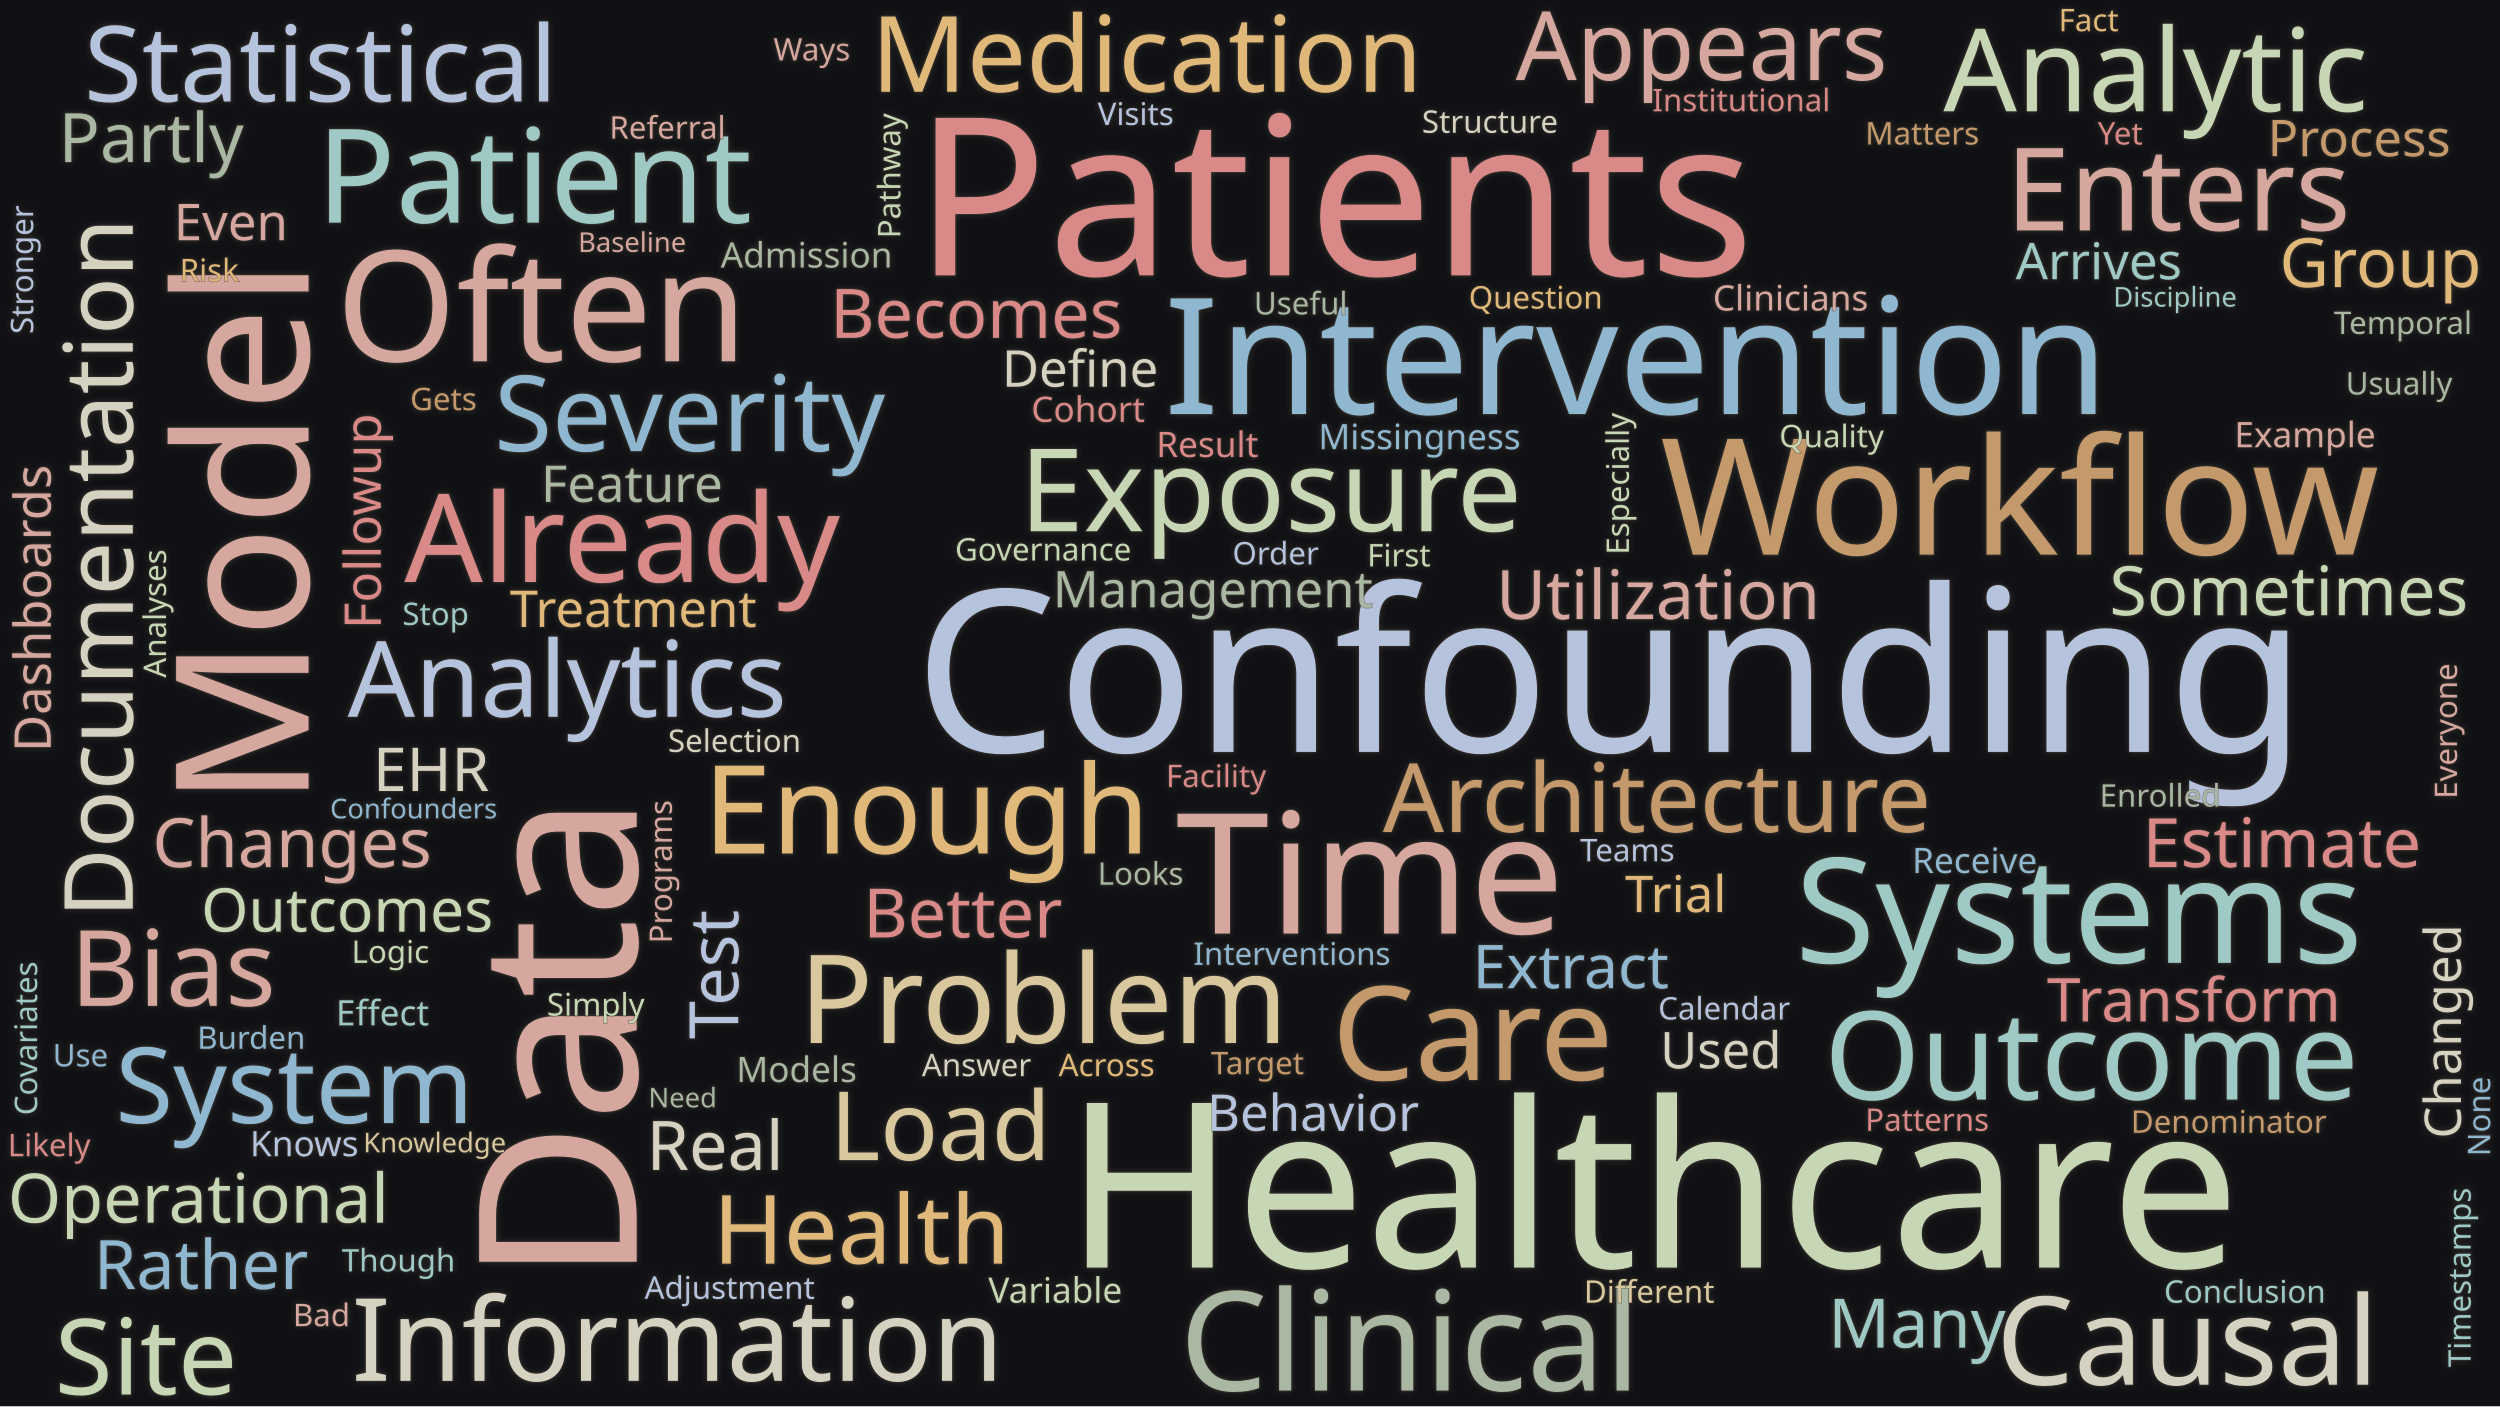
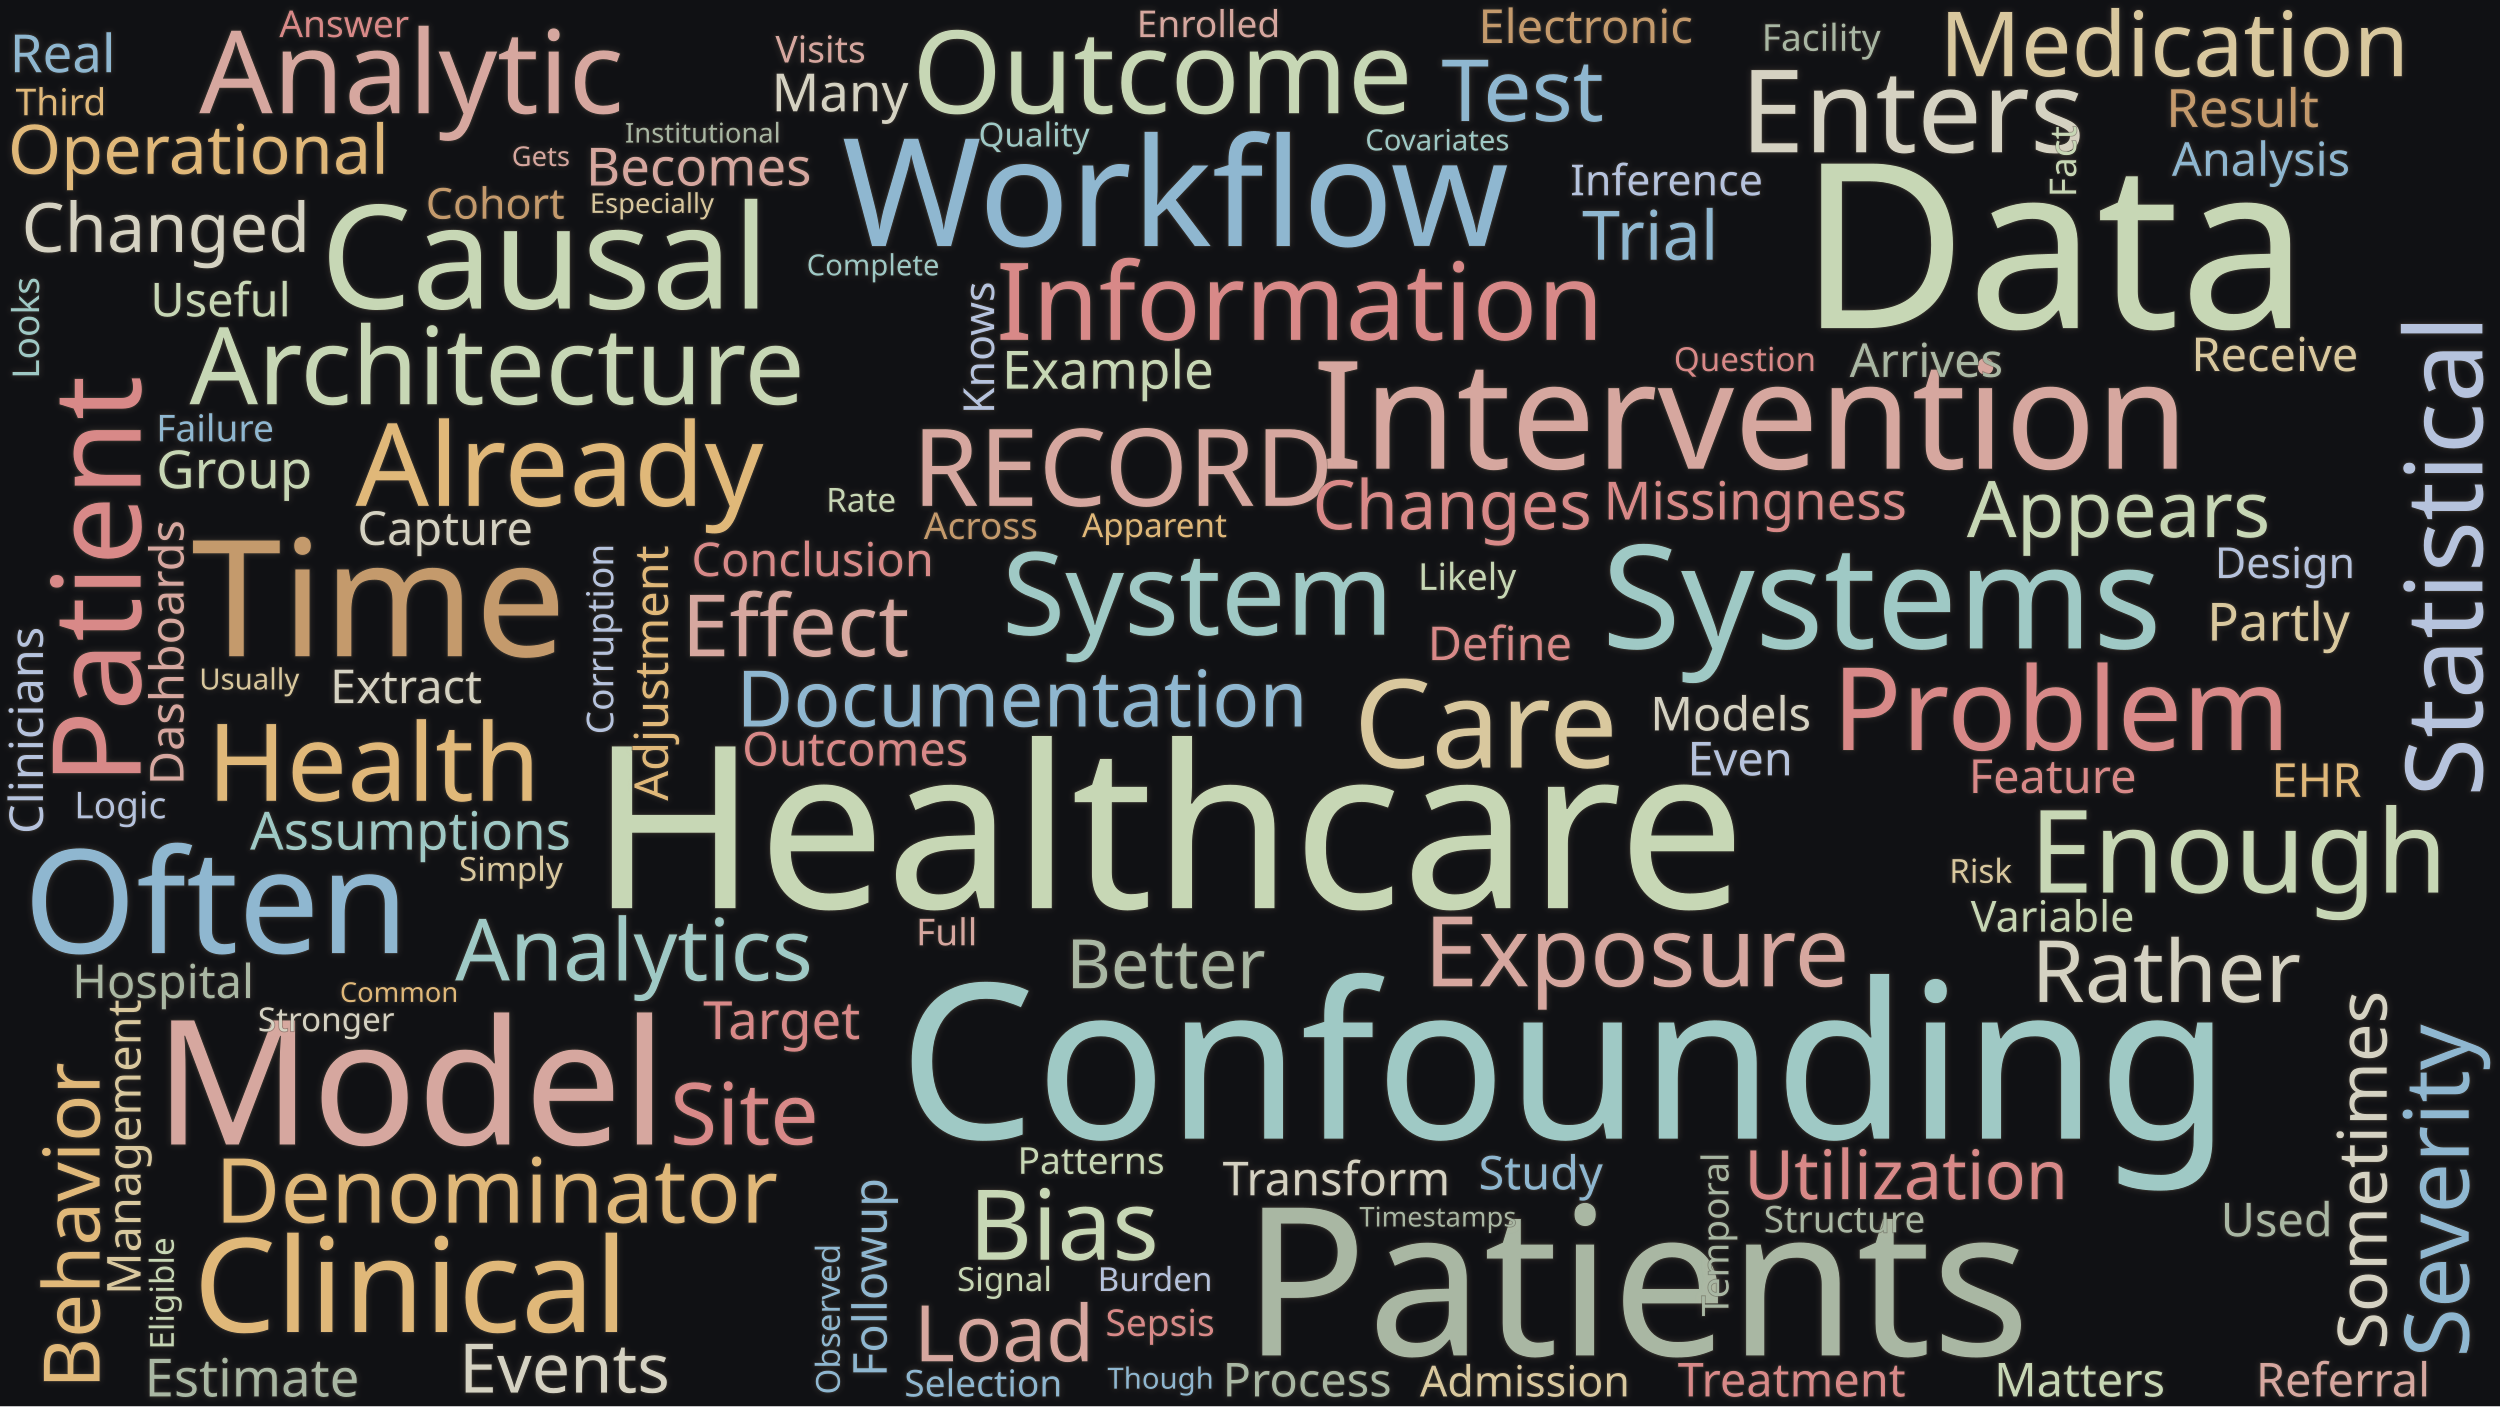
<svg xmlns="http://www.w3.org/2000/svg" role="img" aria-label="Confounding Factors" width="1280" height="720">
  <defs>
    <filter id="wordGlow" x="-20%" y="-20%" width="140%" height="140%">
      <feDropShadow dx="0" dy="0" stdDeviation="1.6" flood-color="#d8c7a1" flood-opacity="0.18" />
    </filter>
  </defs>
  <style>text { filter: url(#wordGlow); paint-order: stroke fill; stroke: rgba(16,17,20,.34); stroke-width: .9px; }</style>
  <style>text{font-family:'Droid Sans Mono';font-weight:normal;font-style:normal;}</style>
  <rect width="100%" height="100%" style="fill:#101114" />
-   <text transform="translate(545,649)" font-size="118" style="fill:#c7d7b5">Healthcare</text>
-   <text transform="translate(468,385)" font-size="116" style="fill:#b6c3dd">Confounding</text>
-   <text transform="translate(326,657) rotate(-90)" font-size="113" style="fill:#d6a79f">Data</text>
-   <text transform="translate(468,141)" font-size="113" style="fill:#d88988">Patients</text>
-   <text transform="translate(158,413) rotate(-90)" font-size="95" style="fill:#d6a79f">Model</text>
-   <text transform="translate(602,478)" font-size="86" style="fill:#d6a79f">Time</text>
-   <text transform="translate(850,284)" font-size="83" style="fill:#c49a6c">Workflow</text>
-   <text transform="translate(596,212)" font-size="83" style="fill:#8fb7d0">Intervention</text>
-   <text transform="translate(172,185)" font-size="79" style="fill:#d6a79f">Often</text>
-   <text transform="translate(919,493)" font-size="75" style="fill:#9fc9c5">Systems</text>
-   <text transform="translate(604,712)" font-size="71" style="fill:#a9b7a3">Clinical</text>
-   <text transform="translate(162,114)" font-size="67" style="fill:#9fc9c5">Patient</text>
-   <text transform="translate(682,553)" font-size="67" style="fill:#c49a6c">Care</text>
-   <text transform="translate(207,298)" font-size="63" style="fill:#d88988">Already</text>
-   <text transform="translate(409,534)" font-size="63" style="fill:#d9c89e">Problem</text>
-   <text transform="translate(934,563)" font-size="63" style="fill:#9fc9c5">Outcome</text>
-   <text transform="translate(360,437)" font-size="63" style="fill:#e0b879">Enough</text>
-   <text transform="translate(1022,709)" font-size="63" style="fill:#d5d2c2">Causal</text>
-   <text transform="translate(180,707)" font-size="59" style="fill:#d5d2c2">Information</text>
-   <text transform="translate(1027,118)" font-size="59" style="fill:#d6a79f">Enters</text>
-   <text transform="translate(995,57)" font-size="59" style="fill:#c7d7b5">Analytic</text>
-   <text transform="translate(522,272)" font-size="59" style="fill:#c7d7b5">Exposure</text>
-   <text transform="translate(59,575)" font-size="54" style="fill:#8fb7d0">System</text>
-   <text transform="translate(446,47)" font-size="54" style="fill:#e0b879">Medication</text>
-   <text transform="translate(43,52)" font-size="54" style="fill:#b6c3dd">Statistical</text>
-   <text transform="translate(253,231)" font-size="54" style="fill:#8fb7d0">Severity</text>
-   <text transform="translate(178,367)" font-size="54" style="fill:#b6c3dd">Analytics</text>
-   <text transform="translate(36,515)" font-size="54" style="fill:#d6a79f">Bias</text>
-   <text transform="translate(28,714)" font-size="54" style="fill:#c7d7b5">Site</text>
-   <text transform="translate(365,647)" font-size="49" style="fill:#e0b879">Health</text>
-   <text transform="translate(425,594)" font-size="49" style="fill:#d9c89e">Load</text>
-   <text transform="translate(776,41)" font-size="49" style="fill:#d6a79f">Appears</text>
-   <text transform="translate(708,426)" font-size="49" style="fill:#c49a6c">Architecture</text>
-   <text transform="translate(68,470) rotate(-90)" font-size="49" style="fill:#d5d2c2">Documentation</text>
-   <text transform="translate(4,626)" font-size="35" style="fill:#c7d7b5">Operational</text>
-   <text transform="translate(78,444)" font-size="35" style="fill:#d6a79f">Changes</text>
-   <text transform="translate(442,480)" font-size="35" style="fill:#d88988">Better</text>
-   <text transform="translate(766,317)" font-size="35" style="fill:#d6a79f">Utilization</text>
-   <text transform="translate(1080,315)" font-size="35" style="fill:#c7d7b5">Sometimes</text>
-   <text transform="translate(48,660)" font-size="35" style="fill:#8fb7d0">Rather</text>
-   <text transform="translate(378,532) rotate(-90)" font-size="35" style="fill:#b6c3dd">Test</text>
-   <text transform="translate(1167,147)" font-size="35" style="fill:#e0b879">Group</text>
-   <text transform="translate(425,173)" font-size="35" style="fill:#d88988">Becomes</text>
-   <text transform="translate(30,83)" font-size="35" style="fill:#a9b7a3">Partly</text>
-   <text transform="translate(936,690)" font-size="35" style="fill:#9fc9c5">Many</text>
-   <text transform="translate(331,599)" font-size="35" style="fill:#d5d2c2">Real</text>
-   <text transform="translate(1097,444)" font-size="35" style="fill:#d88988">Estimate</text>
-   <text transform="translate(191,405)" font-size="31" style="fill:#d5d2c2">EHR</text>
-   <text transform="translate(754,506)" font-size="31" style="fill:#8fb7d0">Extract</text>
-   <text transform="translate(1048,523)" font-size="31" style="fill:#d88988">Transform</text>
-   <text transform="translate(103,477)" font-size="31" style="fill:#c7d7b5">Outcomes</text>
-   <text transform="translate(539,311)" font-size="26" style="fill:#a9b7a3">Management</text>
-   <text transform="translate(195,322) rotate(-90)" font-size="26" style="fill:#d88988">Followup</text>
-   <text transform="translate(26,385) rotate(-90)" font-size="26" style="fill:#d6a79f">Dashboards</text>
-   <text transform="translate(618,579)" font-size="26" style="fill:#b6c3dd">Behavior</text>
-   <text transform="translate(89,123)" font-size="26" style="fill:#d6a79f">Even</text>
-   <text transform="translate(261,321)" font-size="26" style="fill:#e0b879">Treatment</text>
-   <text transform="translate(1260,583) rotate(-90)" font-size="26" style="fill:#d5d2c2">Changed</text>
-   <text transform="translate(277,257)" font-size="26" style="fill:#a9b7a3">Feature</text>
-   <text transform="translate(1032,143)" font-size="26" style="fill:#9fc9c5">Arrives</text>
-   <text transform="translate(832,467)" font-size="26" style="fill:#e0b879">Trial</text>
-   <text transform="translate(1161,80)" font-size="26" style="fill:#c49a6c">Process</text>
-   <text transform="translate(513,198)" font-size="26" style="fill:#d5d2c2">Define</text>
-   <text transform="translate(850,547)" font-size="26" style="fill:#d5d2c2">Used</text>
-   <text transform="translate(675,230)" font-size="18" style="fill:#8fb7d0">Missingness</text>
-   <text transform="translate(979,447)" font-size="18" style="fill:#8fb7d0">Receive</text>
-   <text transform="translate(377,554)" font-size="18" style="fill:#a9b7a3">Models</text>
-   <text transform="translate(1144,229)" font-size="18" style="fill:#d6a79f">Example</text>
-   <text transform="translate(877,159)" font-size="18" style="fill:#d6a79f">Clinicians</text>
-   <text transform="translate(369,137)" font-size="18" style="fill:#a9b7a3">Admission</text>
-   <text transform="translate(172,525)" font-size="18" style="fill:#9fc9c5">Effect</text>
-   <text transform="translate(592,234)" font-size="18" style="fill:#d88988">Result</text>
-   <text transform="translate(528,216)" font-size="18" style="fill:#d88988">Cohort</text>
-   <text transform="translate(506,667)" font-size="18" style="fill:#c7d7b5">Variable</text>
-   <text transform="translate(128,592)" font-size="18" style="fill:#b6c3dd">Knows</text>
-   <text transform="translate(955,579)" font-size="16" style="fill:#d88988">Patterns</text>
-   <text transform="translate(542,551)" font-size="16" style="fill:#e0b879">Across</text>
-   <text transform="translate(728,68)" font-size="16" style="fill:#d5d2c2">Structure</text>
-   <text transform="translate(597,403)" font-size="16" style="fill:#d88988">Facility</text>
-   <text transform="translate(562,453)" font-size="16" style="fill:#a9b7a3">Looks</text>
-   <text transform="translate(1075,413)" font-size="16" style="fill:#a9b7a3">Enrolled</text>
-   <text transform="translate(4,592)" font-size="16" style="fill:#d88988">Likely</text>
-   <text transform="translate(472,551)" font-size="16" style="fill:#d5d2c2">Answer</text>
-   <text transform="translate(562,64)" font-size="16" style="fill:#b6c3dd">Visits</text>
-   <text transform="translate(1108,667)" font-size="16" style="fill:#9fc9c5">Conclusion</text>
-   <text transform="translate(342,385)" font-size="16" style="fill:#d5d2c2">Selection</text>
-   <text transform="translate(180,493)" font-size="16" style="fill:#c7d7b5">Logic</text>
-   <text transform="translate(1195,171)" font-size="16" style="fill:#a9b7a3">Temporal</text>
-   <text transform="translate(1054,16)" font-size="16" style="fill:#e0b879">Fact</text>
-   <text transform="translate(752,158)" font-size="16" style="fill:#e0b879">Question</text>
-   <text transform="translate(955,74)" font-size="16" style="fill:#c49a6c">Matters</text>
-   <text transform="translate(911,229)" font-size="16" style="fill:#c7d7b5">Quality</text>
-   <text transform="translate(17,171) rotate(-90)" font-size="16" style="fill:#b6c3dd">Stronger</text>
-   <text transform="translate(280,520)" font-size="16" style="fill:#c7d7b5">Simply</text>
-   <text transform="translate(1091,580)" font-size="16" style="fill:#c49a6c">Denominator</text>
-   <text transform="translate(92,144)" font-size="16" style="fill:#e0b879">Risk</text>
-   <text transform="translate(330,665)" font-size="16" style="fill:#b6c3dd">Adjustment</text>
-   <text transform="translate(101,537)" font-size="16" style="fill:#8fb7d0">Burden</text>
-   <text transform="translate(1201,202)" font-size="16" style="fill:#a9b7a3">Usually</text>
-   <text transform="translate(175,651)" font-size="16" style="fill:#9fc9c5">Though</text>
-   <text transform="translate(19,571) rotate(-90)" font-size="16" style="fill:#9fc9c5">Covariates</text>
-   <text transform="translate(1265,700) rotate(-90)" font-size="16" style="fill:#9fc9c5">Timestamps</text>
-   <text transform="translate(210,210)" font-size="16" style="fill:#c49a6c">Gets</text>
-   <text transform="translate(834,284) rotate(-90)" font-size="16" style="fill:#c7d7b5">Especially</text>
-   <text transform="translate(846,57)" font-size="16" style="fill:#d88988">Institutional</text>
-   <text transform="translate(312,71)" font-size="16" style="fill:#d6a79f">Referral</text>
-   <text transform="translate(1258,409) rotate(-90)" font-size="16" style="fill:#d6a79f">Everyone</text>
-   <text transform="translate(27,546)" font-size="16" style="fill:#8fb7d0">Use</text>
-   <text transform="translate(631,289)" font-size="16" style="fill:#b6c3dd">Order</text>
-   <text transform="translate(642,161)" font-size="16" style="fill:#a9b7a3">Useful</text>
-   <text transform="translate(461,122) rotate(-90)" font-size="16" style="fill:#c7d7b5">Pathway</text>
-   <text transform="translate(1074,74)" font-size="16" style="fill:#d88988">Yet</text>
-   <text transform="translate(611,494)" font-size="16" style="fill:#8fb7d0">Interventions</text>
-   <text transform="translate(809,441)" font-size="16" style="fill:#b6c3dd">Teams</text>
-   <text transform="translate(344,483) rotate(-90)" font-size="16" style="fill:#d6a79f">Programs</text>
-   <text transform="translate(620,550)" font-size="16" style="fill:#c49a6c">Target</text>
-   <text transform="translate(396,31)" font-size="16" style="fill:#d6a79f">Ways</text>
-   <text transform="translate(811,667)" font-size="16" style="fill:#d9c89e">Different</text>
-   <text transform="translate(849,522)" font-size="16" style="fill:#b6c3dd">Calendar</text>
-   <text transform="translate(85,347) rotate(-90)" font-size="16" style="fill:#c7d7b5">Analyses</text>
-   <text transform="translate(1275,592) rotate(-90)" font-size="16" style="fill:#8fb7d0">None</text>
-   <text transform="translate(489,287)" font-size="16" style="fill:#c7d7b5">Governance</text>
-   <text transform="translate(150,679)" font-size="16" style="fill:#d6a79f">Bad</text>
-   <text transform="translate(700,290)" font-size="16" style="fill:#c7d7b5">First</text>
-   <text transform="translate(206,320)" font-size="16" style="fill:#9fc9c5">Stop</text>
-   <text transform="translate(169,419)" font-size="14" style="fill:#8fb7d0">Confounders</text>
-   <text transform="translate(1082,157)" font-size="14" style="fill:#9fc9c5">Discipline</text>
-   <text transform="translate(332,567)" font-size="14" style="fill:#a9b7a3">Need</text>
-   <text transform="translate(296,129)" font-size="14" style="fill:#d6a79f">Baseline</text>
-   <text transform="translate(186,590)" font-size="14" style="fill:#d9c89e">Knowledge</text>
+   <text transform="translate(921,168)" font-size="118" style="fill:#c7d7b5">Data</text>
+   <text transform="translate(302,465)" font-size="116" style="fill:#c7d7b5">Healthcare</text>
+   <text transform="translate(460,583)" font-size="111" style="fill:#9fc9c5">Confounding</text>
+   <text transform="translate(636,694)" font-size="106" style="fill:#a9b7a3">Patients</text>
+   <text transform="translate(79,586)" font-size="89" style="fill:#d6a79f">Model</text>
+   <text transform="translate(98,336)" font-size="83" style="fill:#c49a6c">Time</text>
+   <text transform="translate(431,126)" font-size="77" style="fill:#8fb7d0">Workflow</text>
+   <text transform="translate(672,240)" font-size="77" style="fill:#d6a79f">Intervention</text>
+   <text transform="translate(820,332)" font-size="74" style="fill:#9fc9c5">Systems</text>
+   <text transform="translate(12,488)" font-size="74" style="fill:#8fb7d0">Often</text>
+   <text transform="translate(164,158)" font-size="74" style="fill:#c7d7b5">Causal</text>
+   <text transform="translate(99,682)" font-size="67" style="fill:#e0b879">Clinical</text>
+   <text transform="translate(72,402) rotate(-90)" font-size="63" style="fill:#d88988">Patient</text>
+   <text transform="translate(693,393)" font-size="63" style="fill:#d9c89e">Care</text>
+   <text transform="translate(513,325)" font-size="59" style="fill:#9fc9c5">System</text>
+   <text transform="translate(182,259)" font-size="59" style="fill:#e0b879">Already</text>
+   <text transform="translate(938,384)" font-size="59" style="fill:#d88988">Problem</text>
+   <text transform="translate(891,78)" font-size="59" style="fill:#d5d2c2">Enters</text>
+   <text transform="translate(102,58)" font-size="59" style="fill:#d6a79f">Analytic</text>
+   <text transform="translate(467,58)" font-size="59" style="fill:#c7d7b5">Outcome</text>
+   <text transform="translate(1039,457)" font-size="59" style="fill:#c7d7b5">Enough</text>
+   <text transform="translate(106,410)" font-size="55" style="fill:#e0b879">Health</text>
+   <text transform="translate(467,259)" font-size="55" style="fill:#d6a79f">RECORD</text>
+   <text transform="translate(510,174)" font-size="55" style="fill:#d88988">Information</text>
+   <text transform="translate(97,207)" font-size="55" style="fill:#c7d7b5">Architecture</text>
+   <text transform="translate(1271,408) rotate(-90)" font-size="55" style="fill:#b6c3dd">Statistical</text>
+   <text transform="translate(729,505)" font-size="50" style="fill:#d6a79f">Exposure</text>
+   <text transform="translate(496,645)" font-size="50" style="fill:#c7d7b5">Bias</text>
+   <text transform="translate(110,626)" font-size="46" style="fill:#e0b879">Denominator</text>
+   <text transform="translate(993,39)" font-size="46" style="fill:#d9c89e">Medication</text>
+   <text transform="translate(1264,695) rotate(-90)" font-size="46" style="fill:#8fb7d0">Severity</text>
+   <text transform="translate(233,502)" font-size="44" style="fill:#9fc9c5">Analytics</text>
+   <text transform="translate(1040,513)" font-size="44" style="fill:#d5d2c2">Rather</text>
+   <text transform="translate(738,62)" font-size="44" style="fill:#8fb7d0">Test</text>
+   <text transform="translate(349,336)" font-size="44" style="fill:#d6a79f">Effect</text>
+   <text transform="translate(343,586)" font-size="44" style="fill:#d88988">Site</text>
+   <text transform="translate(468,697)" font-size="40" style="fill:#d6a79f">Load</text>
+   <text transform="translate(1007,275)" font-size="40" style="fill:#c7d7b5">Appears</text>
+   <text transform="translate(377,372)" font-size="40" style="fill:#8fb7d0">Documentation</text>
+   <text transform="translate(51,711) rotate(-90)" font-size="40" style="fill:#e0b879">Behavior</text>
+   <text transform="translate(4,89)" font-size="35" style="fill:#e0b879">Operational</text>
+   <text transform="translate(672,271)" font-size="35" style="fill:#d88988">Changes</text>
+   <text transform="translate(546,506)" font-size="35" style="fill:#a9b7a3">Better</text>
+   <text transform="translate(11,129)" font-size="35" style="fill:#d5d2c2">Changed</text>
+   <text transform="translate(235,713)" font-size="35" style="fill:#d5d2c2">Events</text>
+   <text transform="translate(893,614)" font-size="35" style="fill:#d88988">Utilization</text>
+   <text transform="translate(1222,691) rotate(-90)" font-size="35" style="fill:#d5d2c2">Sometimes</text>
+   <text transform="translate(810,133)" font-size="35" style="fill:#8fb7d0">Trial</text>
+   <text transform="translate(821,266)" font-size="27" style="fill:#d88988">Missingness</text>
+   <text transform="translate(513,199)" font-size="27" style="fill:#c7d7b5">Example</text>
+   <text transform="translate(1109,65)" font-size="27" style="fill:#c49a6c">Result</text>
+   <text transform="translate(80,250)" font-size="27" style="fill:#c7d7b5">Group</text>
+   <text transform="translate(300,95)" font-size="27" style="fill:#d6a79f">Becomes</text>
+   <text transform="translate(360,532)" font-size="27" style="fill:#d88988">Target</text>
+   <text transform="translate(1130,328)" font-size="27" style="fill:#d9c89e">Partly</text>
+   <text transform="translate(395,57)" font-size="27" style="fill:#d5d2c2">Many</text>
+   <text transform="translate(5,37)" font-size="27" style="fill:#8fb7d0">Real</text>
+   <text transform="translate(74,715)" font-size="27" style="fill:#a9b7a3">Estimate</text>
+   <text transform="translate(128,435)" font-size="27" style="fill:#9fc9c5">Assumptions</text>
+   <text transform="translate(1163,408)" font-size="24" style="fill:#e0b879">EHR</text>
+   <text transform="translate(757,22)" font-size="24" style="fill:#c49a6c">Electronic</text>
+   <text transform="translate(169,360)" font-size="24" style="fill:#d5d2c2">Extract</text>
+   <text transform="translate(626,612)" font-size="24" style="fill:#d5d2c2">Transform</text>
+   <text transform="translate(1112,90)" font-size="24" style="fill:#8fb7d0">Analysis</text>
+   <text transform="translate(757,609)" font-size="24" style="fill:#8fb7d0">Study</text>
+   <text transform="translate(37,511)" font-size="24" style="fill:#a9b7a3">Hospital</text>
+   <text transform="translate(1155,715)" font-size="24" style="fill:#d6a79f">Referral</text>
+   <text transform="translate(380,392)" font-size="24" style="fill:#d88988">Outcomes</text>
+   <text transform="translate(72,663) rotate(-90)" font-size="24" style="fill:#d9c89e">Management</text>
+   <text transform="translate(454,705) rotate(-90)" font-size="24" style="fill:#8fb7d0">Followup</text>
+   <text transform="translate(94,402) rotate(-90)" font-size="24" style="fill:#d6a79f">Dashboards</text>
+   <text transform="translate(354,295)" font-size="24" style="fill:#d88988">Conclusion</text>
+   <text transform="translate(1021,715)" font-size="24" style="fill:#c7d7b5">Matters</text>
+   <text transform="translate(864,397)" font-size="24" style="fill:#b6c3dd">Even</text>
+   <text transform="translate(859,715)" font-size="24" style="fill:#d88988">Treatment</text>
+   <text transform="translate(342,410) rotate(-90)" font-size="24" style="fill:#e0b879">Adjustment</text>
+   <text transform="translate(183,279)" font-size="24" style="fill:#d5d2c2">Capture</text>
+   <text transform="translate(1008,406)" font-size="24" style="fill:#d88988">Feature</text>
+   <text transform="translate(947,193)" font-size="24" style="fill:#a9b7a3">Arrives</text>
+   <text transform="translate(626,715)" font-size="24" style="fill:#a9b7a3">Process</text>
+   <text transform="translate(731,338)" font-size="24" style="fill:#d88988">Define</text>
+   <text transform="translate(1137,633)" font-size="24" style="fill:#a9b7a3">Used</text>
+   <text transform="translate(1122,190)" font-size="24" style="fill:#d9c89e">Receive</text>
+   <text transform="translate(845,374)" font-size="24" style="fill:#d5d2c2">Models</text>
+   <text transform="translate(22,427) rotate(-90)" font-size="24" style="fill:#b6c3dd">Clinicians</text>
+   <text transform="translate(77,162)" font-size="24" style="fill:#c7d7b5">Useful</text>
+   <text transform="translate(727,715)" font-size="22" style="fill:#d9c89e">Admission</text>
+   <text transform="translate(804,100)" font-size="22" style="fill:#b6c3dd">Inference</text>
+   <text transform="translate(1134,296)" font-size="22" style="fill:#b6c3dd">Design</text>
+   <text transform="translate(218,112)" font-size="22" style="fill:#c49a6c">Cohort</text>
+   <text transform="translate(1009,477)" font-size="22" style="fill:#c7d7b5">Variable</text>
+   <text transform="translate(509,212) rotate(-90)" font-size="22" style="fill:#b6c3dd">Knows</text>
+   <text transform="translate(521,601)" font-size="19" style="fill:#c7d7b5">Patterns</text>
+   <text transform="translate(473,276)" font-size="19" style="fill:#c49a6c">Across</text>
+   <text transform="translate(8,59)" font-size="19" style="fill:#e0b879">Third</text>
+   <text transform="translate(566,684)" font-size="19" style="fill:#d88988">Sepsis</text>
+   <text transform="translate(314,376) rotate(-90)" font-size="19" style="fill:#b6c3dd">Corruption</text>
+   <text transform="translate(80,226)" font-size="19" style="fill:#8fb7d0">Failure</text>
+   <text transform="translate(903,631)" font-size="19" style="fill:#a9b7a3">Structure</text>
+   <text transform="translate(902,26)" font-size="19" style="fill:#a9b7a3">Facility</text>
+   <text transform="translate(20,194) rotate(-90)" font-size="19" style="fill:#9fc9c5">Looks</text>
+   <text transform="translate(582,19)" font-size="19" style="fill:#d6a79f">Enrolled</text>
+   <text transform="translate(726,302)" font-size="19" style="fill:#c7d7b5">Likely</text>
+   <text transform="translate(143,19)" font-size="19" style="fill:#d88988">Answer</text>
+   <text transform="translate(397,32)" font-size="19" style="fill:#d6a79f">Visits</text>
+   <text transform="translate(469,484)" font-size="19" style="fill:#d6a79f">Full</text>
+   <text transform="translate(463,715)" font-size="19" style="fill:#8fb7d0">Selection</text>
+   <text transform="translate(38,419)" font-size="19" style="fill:#b6c3dd">Logic</text>
+   <text transform="translate(885,674) rotate(-90)" font-size="19" style="fill:#a9b7a3">Temporal</text>
+   <text transform="translate(1063,101) rotate(-90)" font-size="19" style="fill:#c7d7b5">Fact</text>
+   <text transform="translate(857,190)" font-size="17" style="fill:#d88988">Question</text>
+   <text transform="translate(490,661)" font-size="17" style="fill:#c7d7b5">Signal</text>
+   <text transform="translate(501,75)" font-size="17" style="fill:#9fc9c5">Quality</text>
+   <text transform="translate(132,528)" font-size="17" style="fill:#d5d2c2">Stronger</text>
+   <text transform="translate(235,451)" font-size="17" style="fill:#d9c89e">Simply</text>
+   <text transform="translate(998,452)" font-size="17" style="fill:#d9c89e">Risk</text>
+   <text transform="translate(562,661)" font-size="17" style="fill:#b6c3dd">Burden</text>
+   <text transform="translate(423,262)" font-size="17" style="fill:#c7d7b5">Rate</text>
+   <text transform="translate(430,714) rotate(-90)" font-size="17" style="fill:#8fb7d0">Observed</text>
+   <text transform="translate(89,691) rotate(-90)" font-size="17" style="fill:#c7d7b5">Eligible</text>
+   <text transform="translate(554,275)" font-size="17" style="fill:#e0b879">Apparent</text>
+   <text transform="translate(413,141)" font-size="15" style="fill:#9fc9c5">Complete</text>
+   <text transform="translate(102,353)" font-size="15" style="fill:#d9c89e">Usually</text>
+   <text transform="translate(567,711)" font-size="15" style="fill:#8fb7d0">Though</text>
+   <text transform="translate(699,77)" font-size="15" style="fill:#9fc9c5">Covariates</text>
+   <text transform="translate(696,628)" font-size="14" style="fill:#a9b7a3">Timestamps</text>
+   <text transform="translate(262,85)" font-size="14" style="fill:#d6a79f">Gets</text>
+   <text transform="translate(302,109)" font-size="14" style="fill:#d9c89e">Especially</text>
+   <text transform="translate(320,73)" font-size="14" style="fill:#a9b7a3">Institutional</text>
+   <text transform="translate(174,513)" font-size="14" style="fill:#e0b879">Common</text>
</svg>
